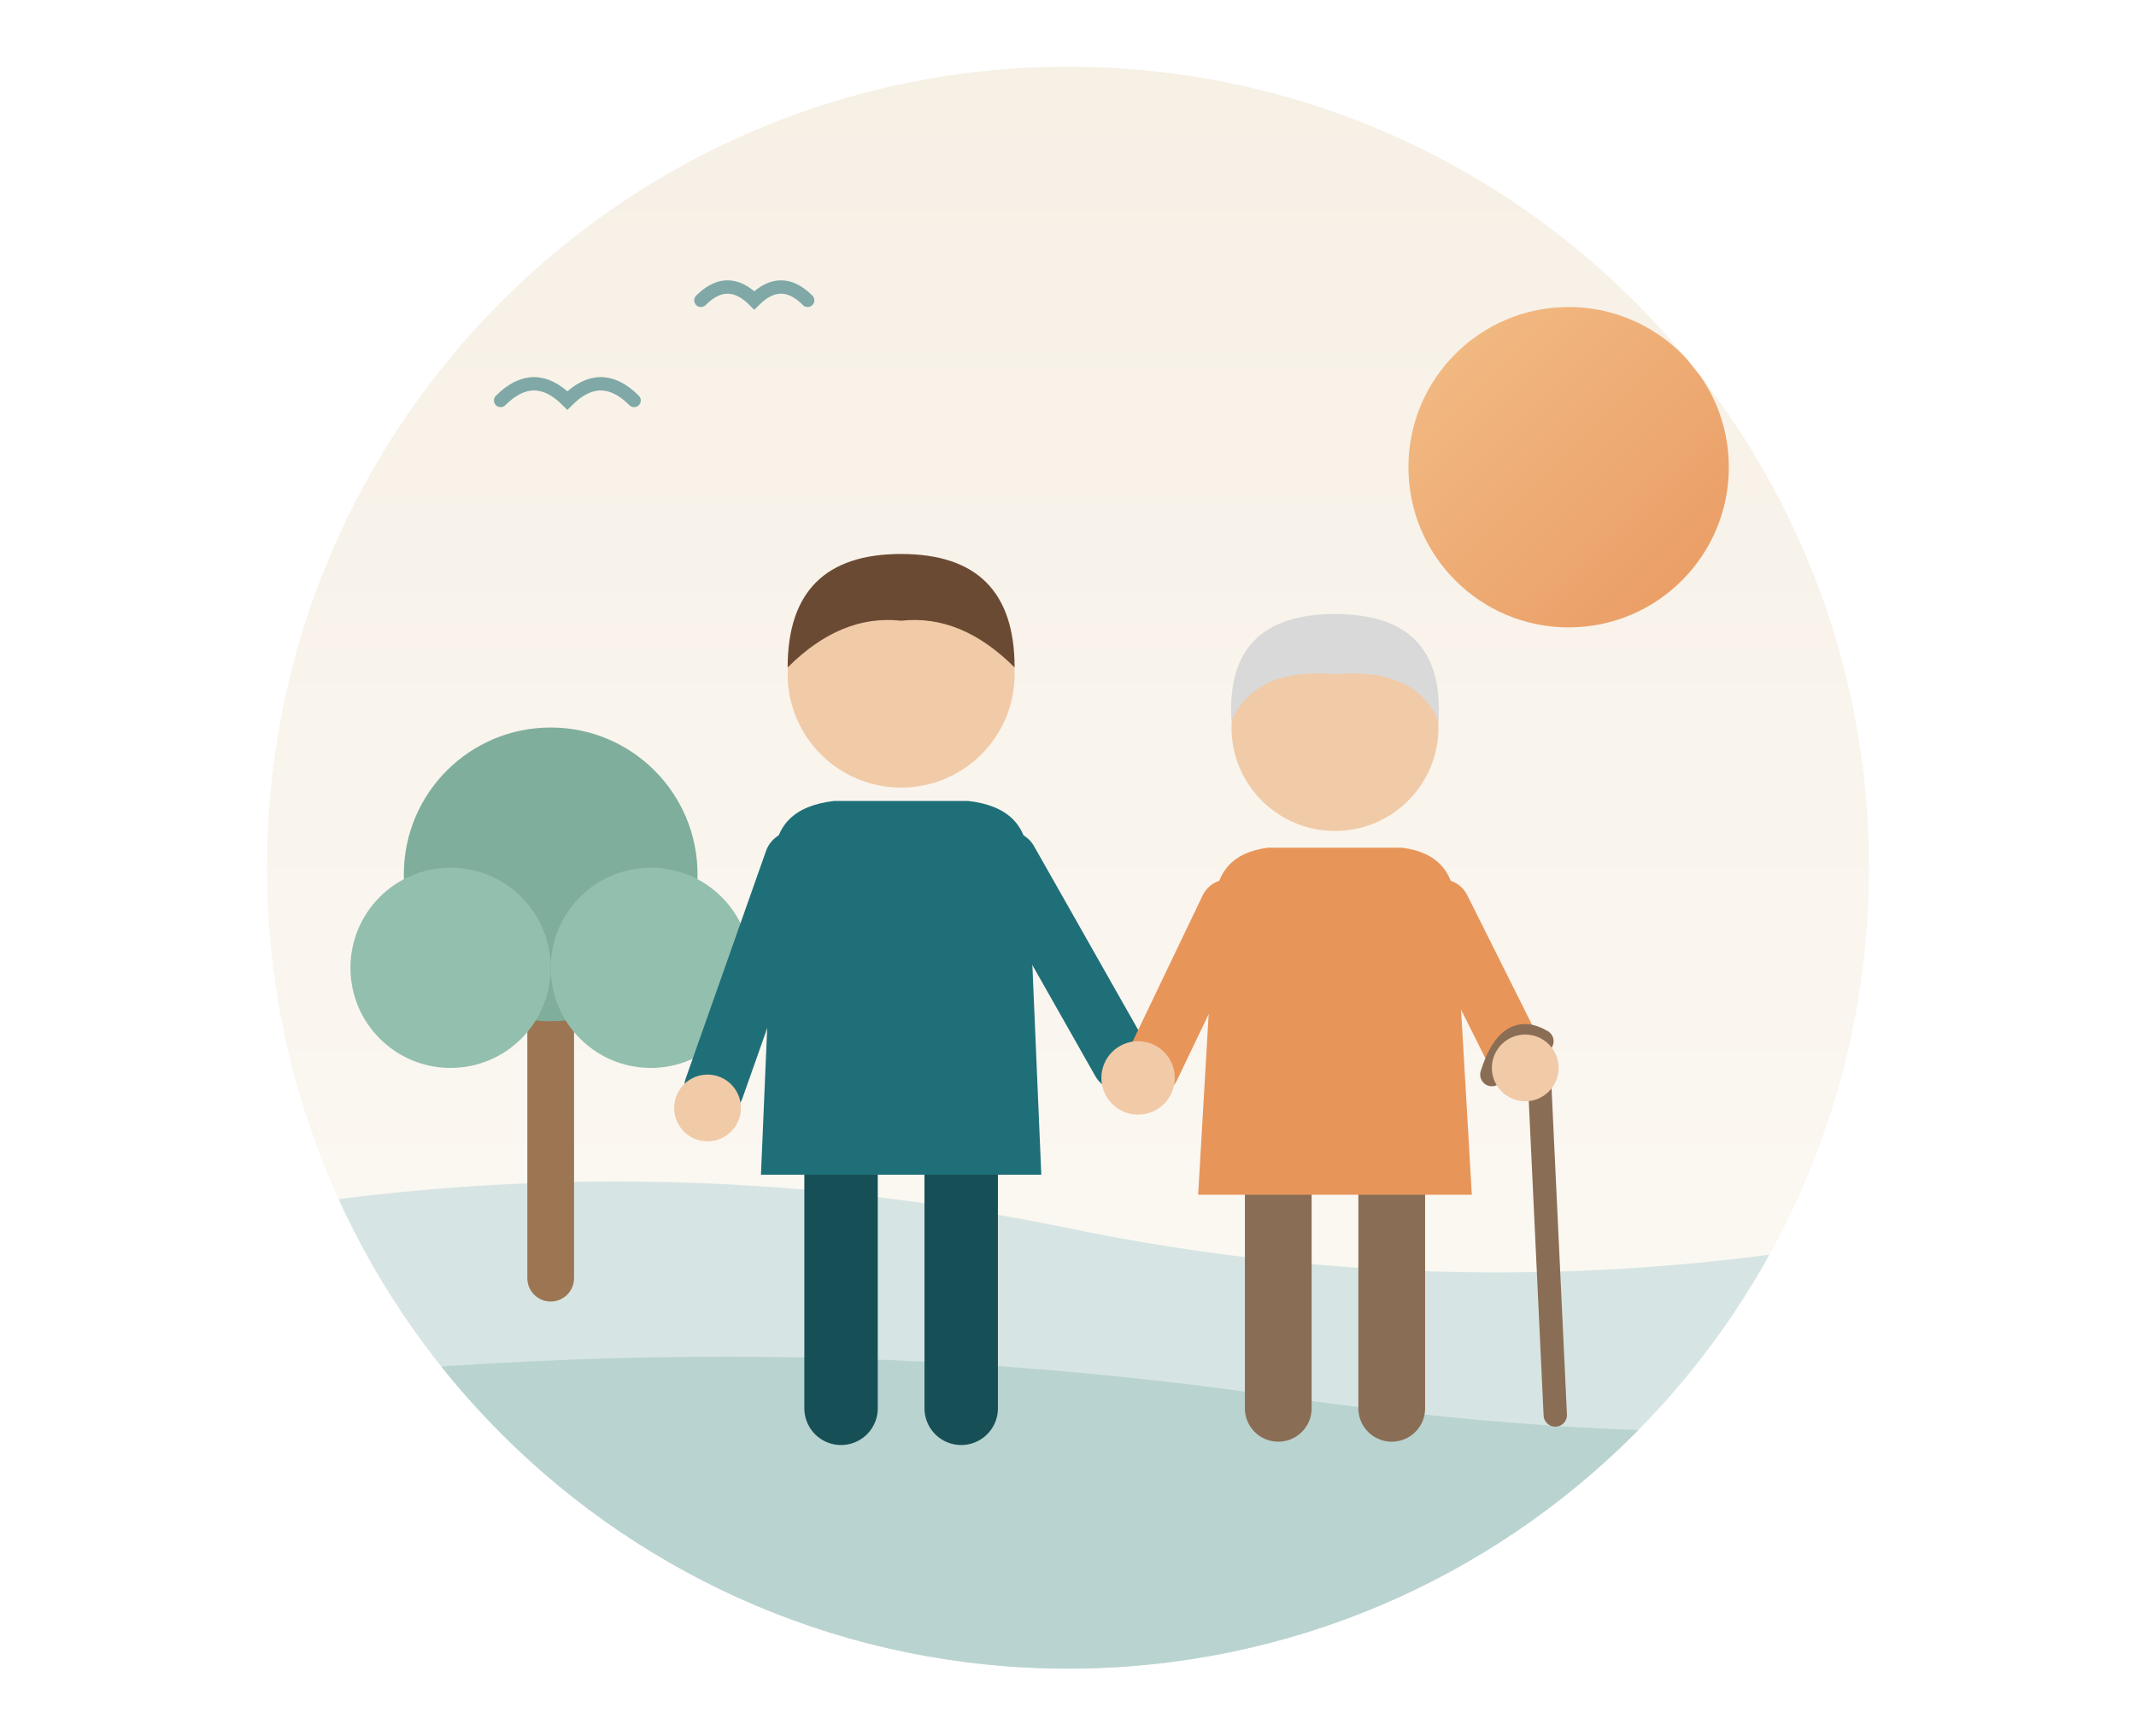
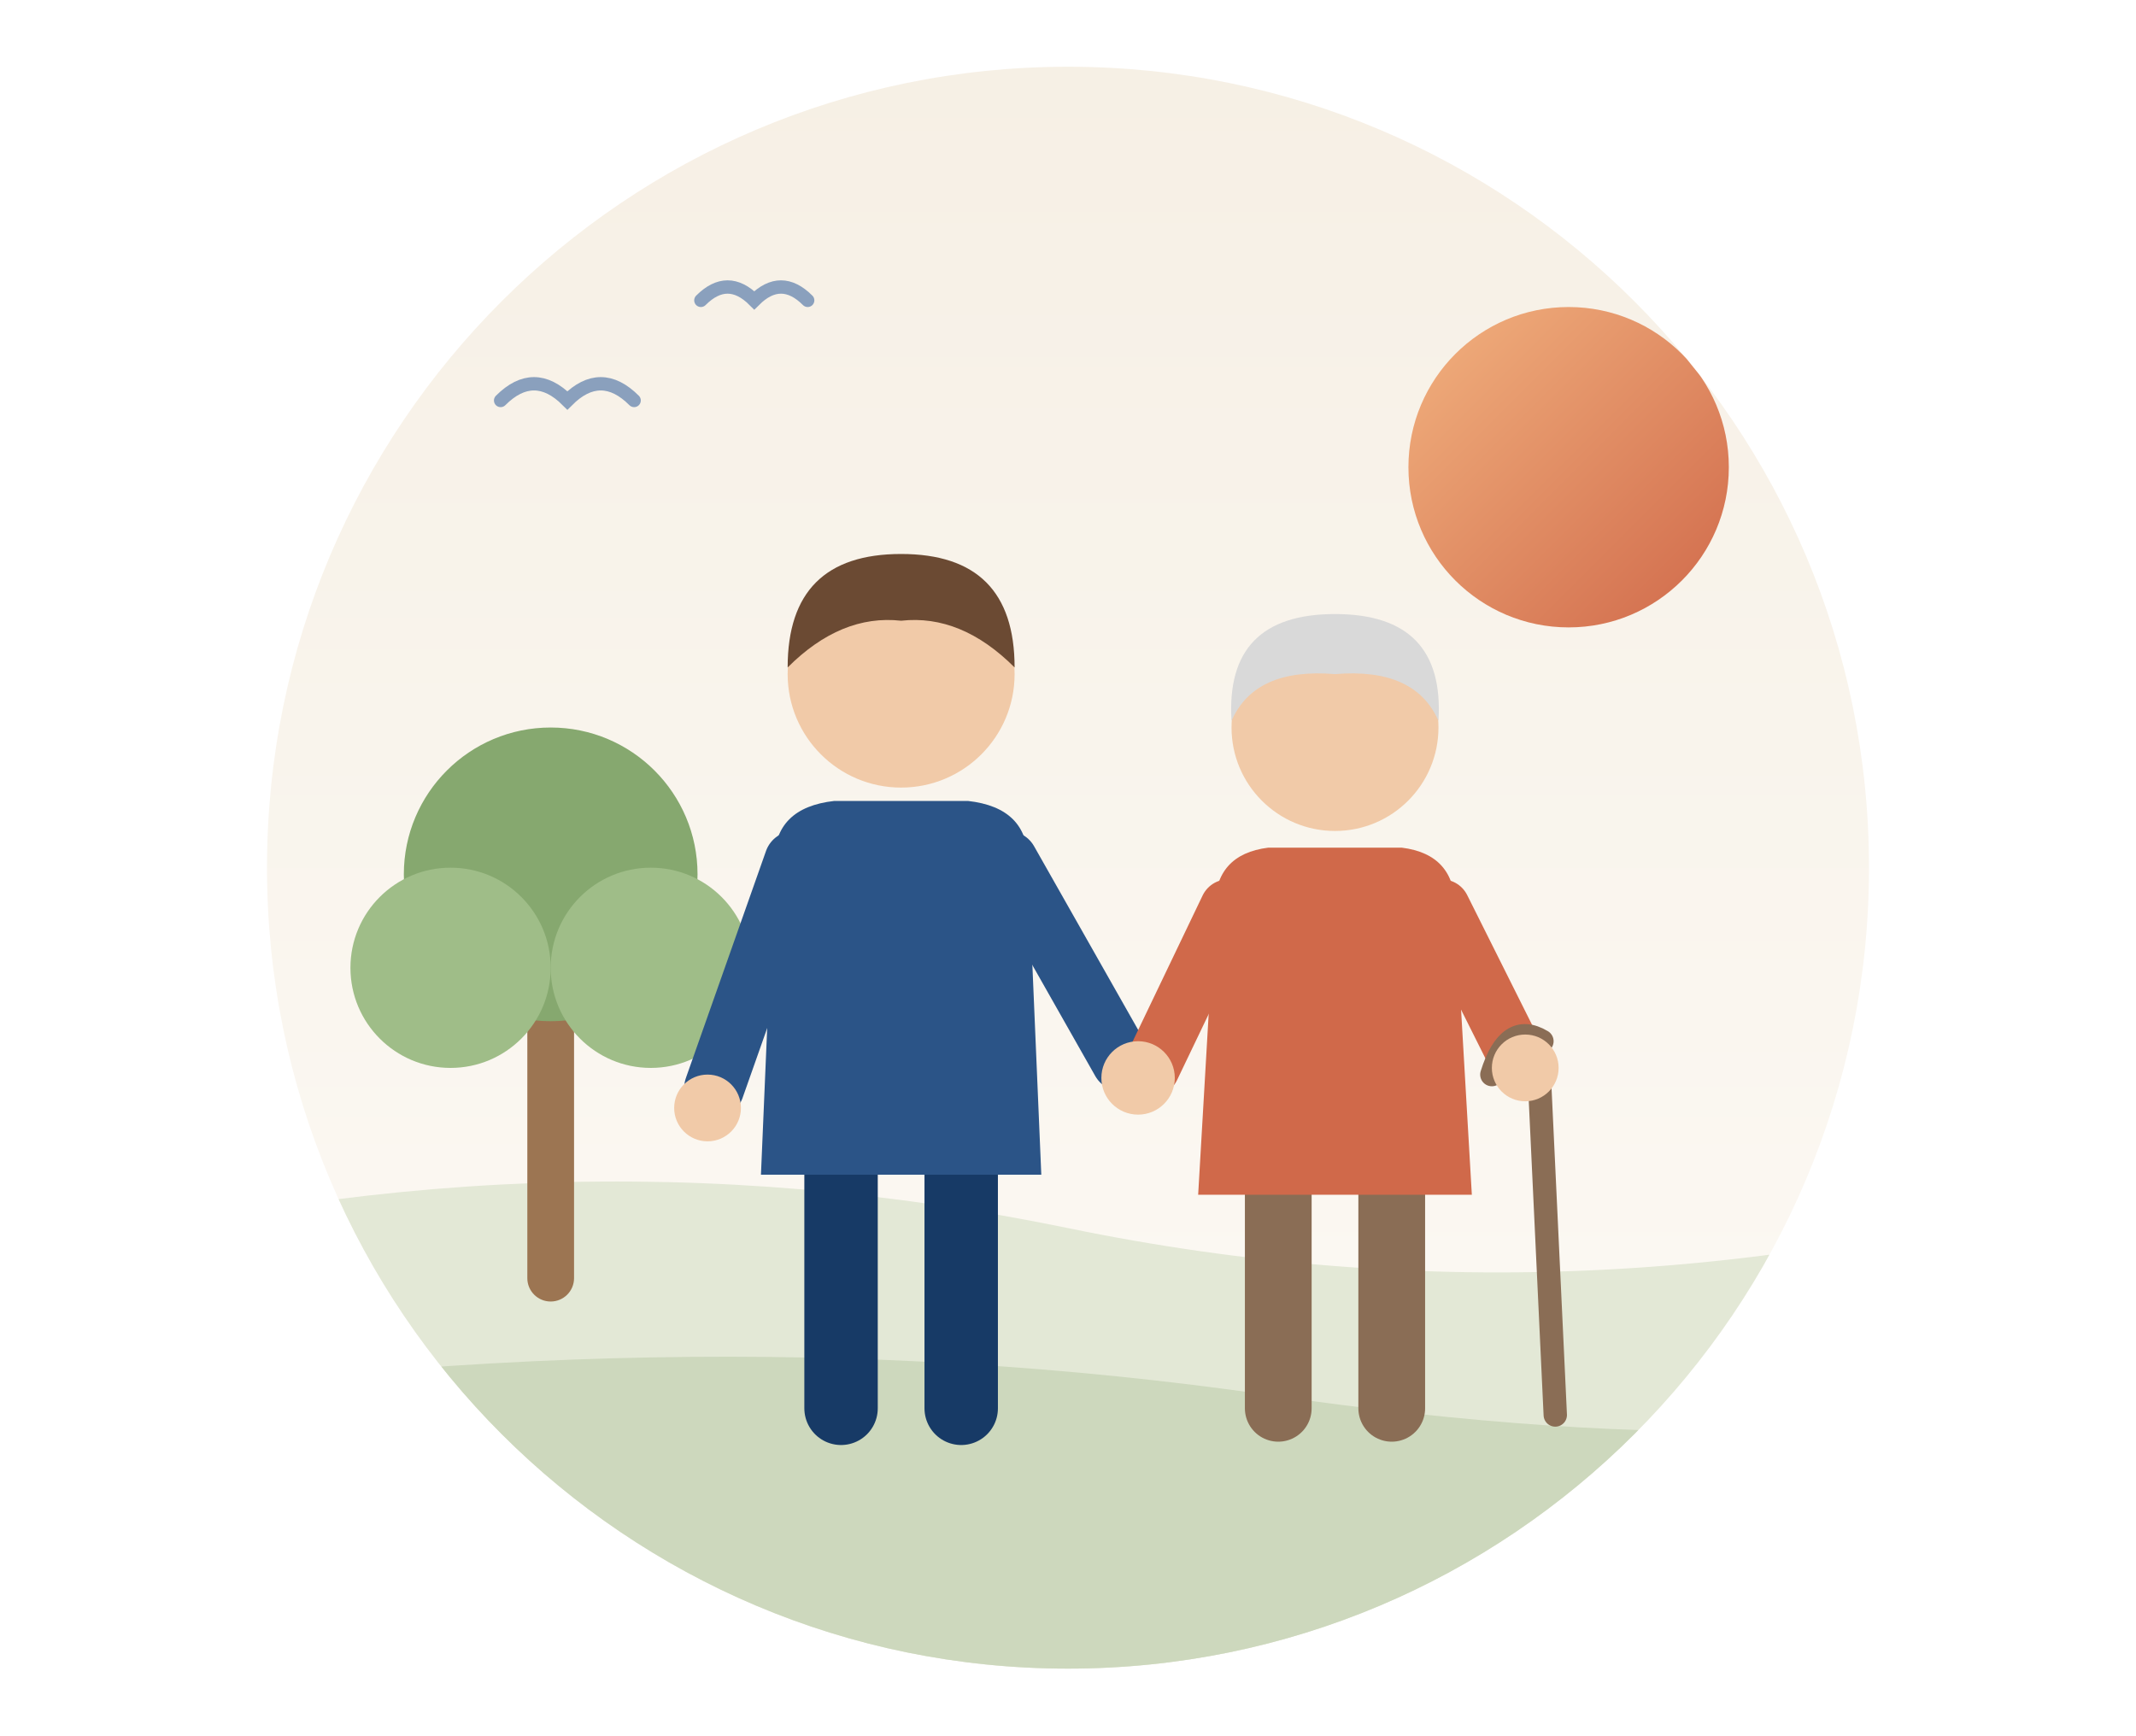
<svg xmlns="http://www.w3.org/2000/svg" viewBox="0 0 640 520" role="img" aria-label="Eine Betreuungsperson geht Hand in Hand mit einer älteren Dame spazieren">
  <defs>
    <linearGradient id="sky" x1="0" y1="0" x2="0" y2="1">
      <stop offset="0" stop-color="#f6efe4" />
      <stop offset="1" stop-color="#fdfbf7" />
    </linearGradient>
    <linearGradient id="sun" x1="0" y1="0" x2="1" y2="1">
-       <stop offset="0" stop-color="#f3bd86" />
-       <stop offset="1" stop-color="#e99a62" />
+       <stop offset="0" stop-color="#f2b27f" />
+       <stop offset="1" stop-color="#d0694a" />
    </linearGradient>
    <clipPath id="rund">
      <circle cx="320" cy="260" r="240" />
    </clipPath>
  </defs>
  <g clip-path="url(#rund)">
    <rect width="640" height="520" fill="url(#sky)" />
    <circle cx="470" cy="140" r="48" fill="url(#sun)" />
-     <path d="M150 120 q10 -10 20 0 q10 -10 20 0 M210 90 q8 -8 16 0 q8 -8 16 0" stroke="#7fa8a6" stroke-width="4" fill="none" stroke-linecap="round" />
-     <path d="M0 380 Q160 335 320 368 T640 352 V520 H0 Z" fill="#d6e5e3" />
-     <path d="M0 425 Q200 392 380 418 T640 408 V520 H0 Z" fill="#b9d3d0" />
+     <path d="M150 120 q10 -10 20 0 q10 -10 20 0 M210 90 q8 -8 16 0 q8 -8 16 0" stroke="#8aa0bd" stroke-width="4" fill="none" stroke-linecap="round" />
+     <path d="M0 380 Q160 335 320 368 T640 352 V520 H0 Z" fill="#e3e8d6" />
+     <path d="M0 425 Q200 392 380 418 T640 408 V520 H0 Z" fill="#cdd8bd" />
    <rect x="158" y="290" width="14" height="100" rx="7" fill="#9c7552" />
-     <circle cx="165" cy="262" r="44" fill="#7fae9c" />
-     <circle cx="135" cy="290" r="30" fill="#93bfae" />
-     <circle cx="195" cy="290" r="30" fill="#93bfae" />
+     <circle cx="165" cy="262" r="44" fill="#86a86f" />
+     <circle cx="135" cy="290" r="30" fill="#9fbd88" />
+     <circle cx="195" cy="290" r="30" fill="#9fbd88" />
    <g stroke-linecap="round" fill="none">
-       <path d="M252 350 V422 M288 350 V422" stroke="#174f56" stroke-width="22" />
-       <path d="M238 258 L214 326" stroke="#1f6f78" stroke-width="18" />
-       <path d="M302 258 L336 318" stroke="#1f6f78" stroke-width="18" />
+       <path d="M252 350 V422 M288 350 V422" stroke="#173a66" stroke-width="22" />
+       <path d="M238 258 L214 326" stroke="#2b5487" stroke-width="18" />
+       <path d="M302 258 L336 318" stroke="#2b5487" stroke-width="18" />
    </g>
    <circle cx="212" cy="332" r="10" fill="#f1caa8" />
-     <path d="M232 258 Q232 242 250 240 L290 240 Q308 242 308 258 L312 352 L228 352 Z" fill="#1f6f78" />
+     <path d="M232 258 Q232 242 250 240 L290 240 Q308 242 308 258 L312 352 L228 352 Z" fill="#2b5487" />
    <circle cx="270" cy="202" r="34" fill="#f1caa8" />
    <path d="M236 200 Q236 166 270 166 Q304 166 304 200 Q288 184 270 186 Q252 184 236 200 Z" fill="#6b4a33" />
    <g stroke-linecap="round" fill="none">
      <path d="M383 356 V422 M417 356 V422" stroke="#8a6d55" stroke-width="20" />
-       <path d="M368 272 L345 320" stroke="#e8955a" stroke-width="17" />
-       <path d="M432 272 L454 316" stroke="#e8955a" stroke-width="17" />
+       <path d="M368 272 L345 320" stroke="#d0694a" stroke-width="17" />
+       <path d="M432 272 L454 316" stroke="#d0694a" stroke-width="17" />
      <path d="M461 318 L466 424" stroke="#8a6d55" stroke-width="7" />
      <path d="M447 322 Q452 306 462 312" stroke="#8a6d55" stroke-width="7" />
    </g>
    <circle cx="341" cy="323" r="11" fill="#f1caa8" />
    <circle cx="457" cy="320" r="10" fill="#f1caa8" />
-     <path d="M364 272 Q364 256 380 254 L420 254 Q436 256 436 272 L441 358 L359 358 Z" fill="#e8955a" />
+     <path d="M364 272 Q364 256 380 254 L420 254 Q436 256 436 272 L441 358 L359 358 Z" fill="#d0694a" />
    <circle cx="400" cy="218" r="31" fill="#f1caa8" />
    <path d="M369 216 Q367 184 400 184 Q433 184 431 216 Q424 200 400 202 Q376 200 369 216 Z" fill="#d9d9d9" />
  </g>
</svg>
